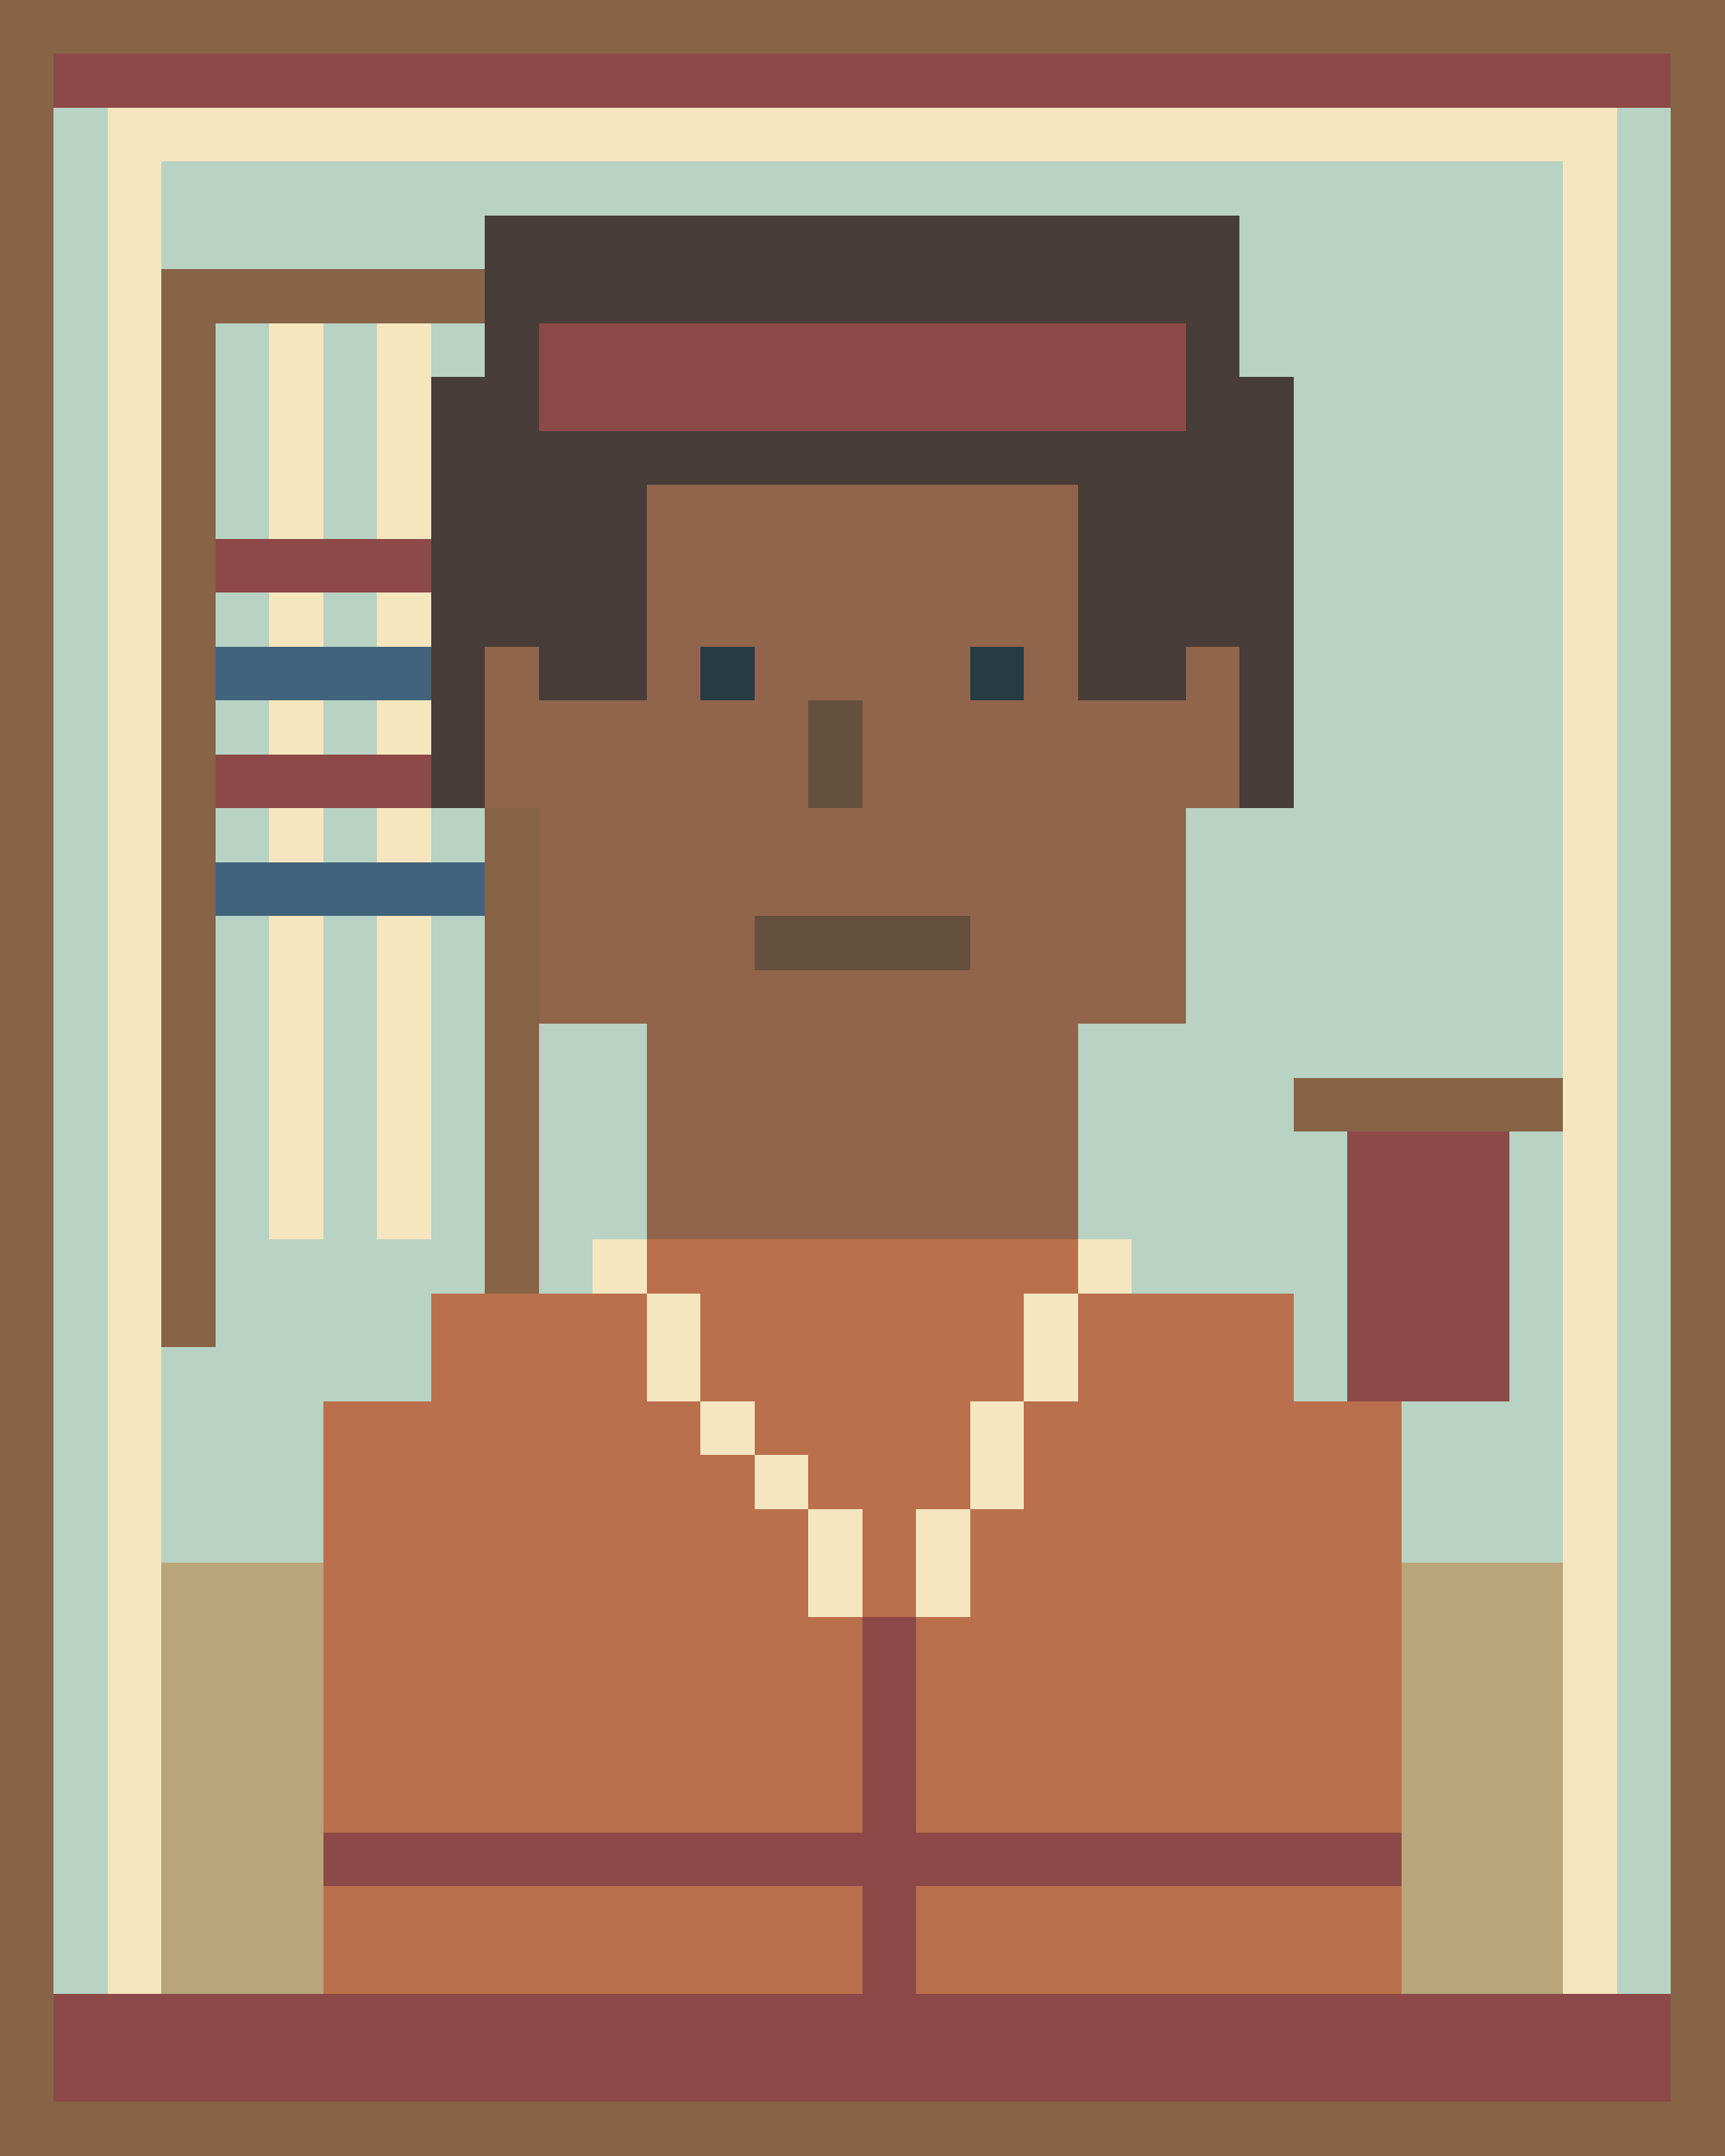
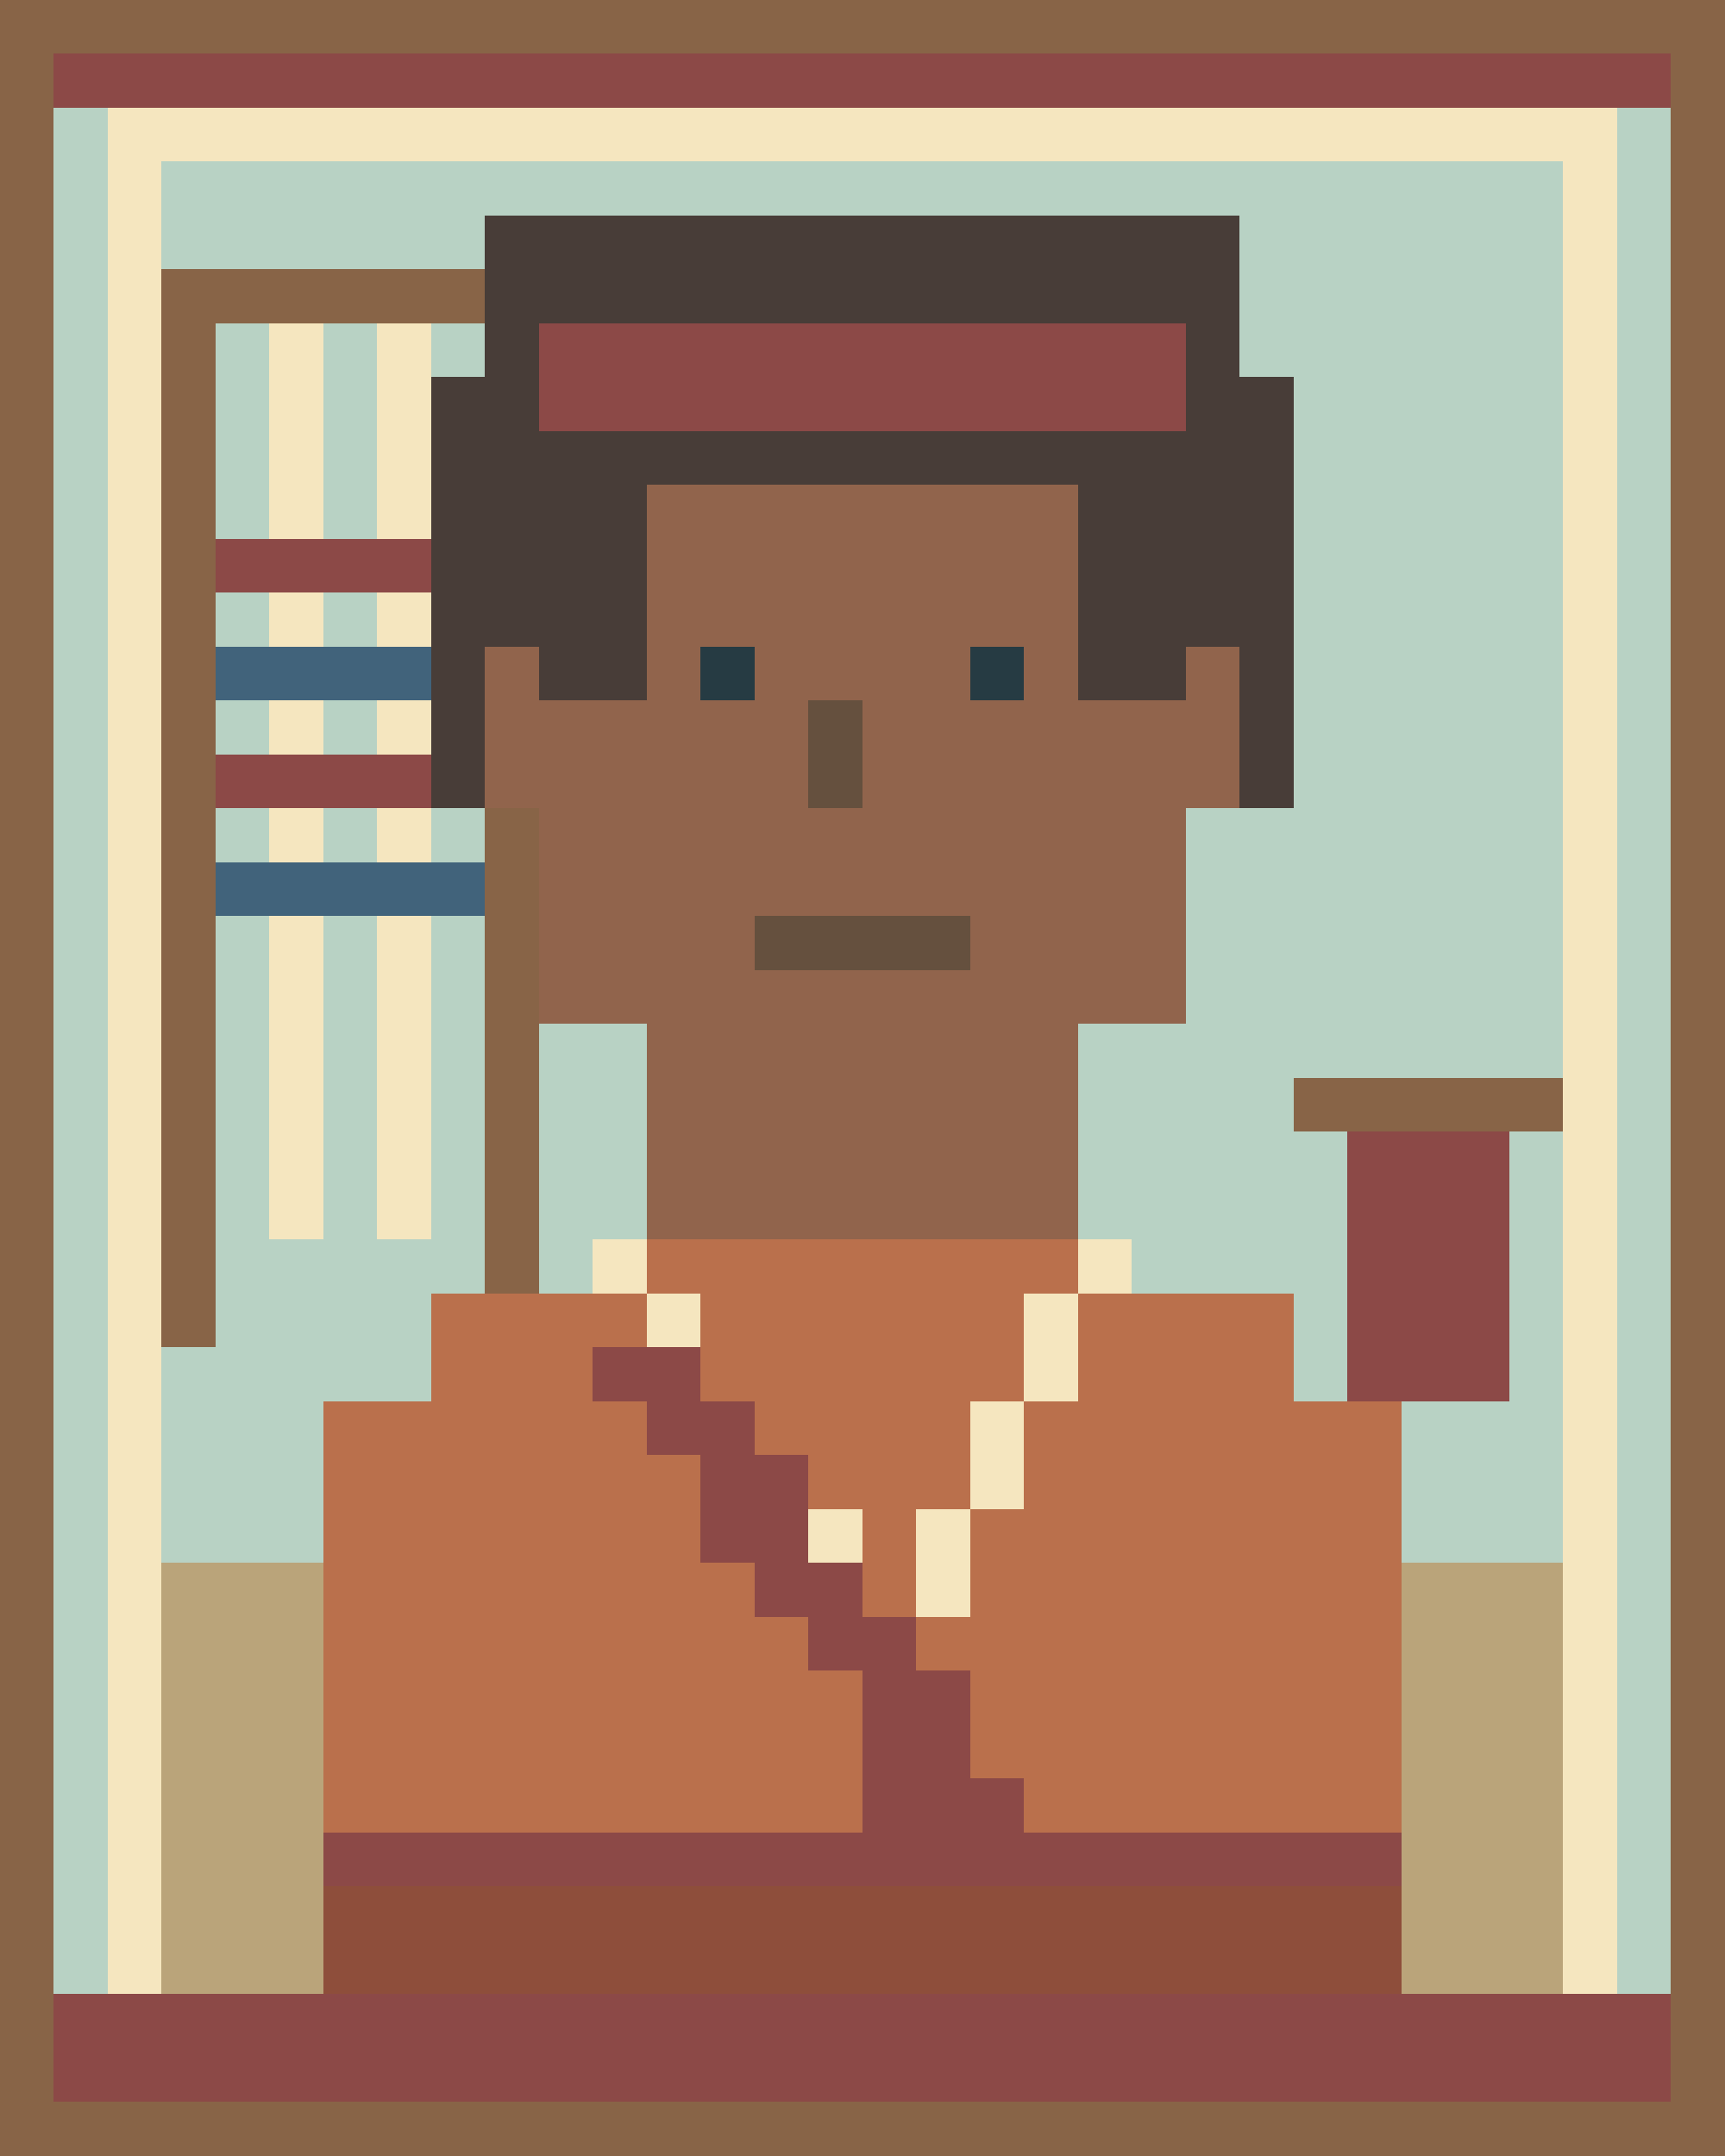
- <svg xmlns="http://www.w3.org/2000/svg" width="32" height="40" viewBox="0 0 32 40" shape-rendering="crispEdges" role="img">
-   <g fill="#263b43">
-     <rect x="13" y="12" width="1" height="1" />
-     <rect x="18" y="12" width="1" height="1" />
+ <svg xmlns="http://www.w3.org/2000/svg" width="32" height="40" viewBox="0 0 32 40" shape-rendering="crispEdges" role="img" data-origin="weaver-household" data-sex="female" data-avatar-variant="2" data-life-stage="adult" data-appearance-key="weaver-household:female:2" data-skin="#91644c" data-hair="#483d38" data-hair-style="headband" data-facial-hair="none" data-robe="#ba704c" data-accent="#8c4947">
+   <g fill="#886447">
+     <rect x="0" y="0" width="32" height="1" />
+     <rect x="0" y="1" width="1" height="38" />
+     <rect x="31" y="1" width="1" height="38" />
+     <rect x="3" y="5" width="6" height="1" />
+     <rect x="3" y="6" width="1" height="19" />
+     <rect x="9" y="15" width="1" height="9" />
+     <rect x="24" y="20" width="5" height="1" />
+     <rect x="0" y="39" width="32" height="1" />
  </g>
-   <g fill="#41637b">
-     <rect x="4" y="12" width="4" height="1" />
-     <rect x="4" y="16" width="5" height="1" />
+   <g fill="#8c4947">
+     <rect x="1" y="1" width="30" height="1" />
+     <rect x="10" y="6" width="12" height="2" />
+     <rect x="4" y="10" width="4" height="1" />
+     <rect x="4" y="14" width="4" height="1" />
+     <rect x="25" y="21" width="3" height="5" />
+     <rect x="11" y="25" width="2" height="1" />
+     <rect x="12" y="26" width="2" height="1" />
+     <rect x="13" y="27" width="2" height="2" />
+     <rect x="14" y="29" width="2" height="1" />
+     <rect x="15" y="30" width="2" height="1" />
+     <rect x="16" y="31" width="2" height="2" />
+     <rect x="16" y="33" width="3" height="1" />
+     <rect x="6" y="34" width="20" height="1" />
+     <rect x="1" y="37" width="30" height="2" />
  </g>
  <g fill="#b8d2c4">
    <rect x="1" y="2" width="1" height="35" />
    <rect x="30" y="2" width="1" height="35" />
    <rect x="3" y="3" width="26" height="1" />
    <rect x="3" y="4" width="6" height="1" />
    <rect x="23" y="4" width="6" height="3" />
    <rect x="4" y="6" width="1" height="4" />
    <rect x="6" y="6" width="1" height="4" />
    <rect x="8" y="6" width="1" height="1" />
    <rect x="24" y="7" width="5" height="8" />
    <rect x="4" y="11" width="1" height="1" />
    <rect x="6" y="11" width="1" height="1" />
    <rect x="4" y="13" width="1" height="1" />
    <rect x="6" y="13" width="1" height="1" />
    <rect x="4" y="15" width="1" height="1" />
    <rect x="6" y="15" width="1" height="1" />
    <rect x="8" y="15" width="1" height="1" />
    <rect x="22" y="15" width="7" height="4" />
    <rect x="4" y="17" width="1" height="6" />
    <rect x="6" y="17" width="1" height="6" />
    <rect x="8" y="17" width="1" height="6" />
    <rect x="10" y="19" width="2" height="4" />
    <rect x="20" y="19" width="9" height="1" />
    <rect x="20" y="20" width="4" height="1" />
    <rect x="20" y="21" width="5" height="2" />
    <rect x="28" y="21" width="1" height="5" />
    <rect x="4" y="23" width="5" height="1" />
    <rect x="10" y="23" width="1" height="1" />
    <rect x="21" y="23" width="4" height="1" />
    <rect x="4" y="24" width="4" height="1" />
    <rect x="24" y="24" width="1" height="2" />
    <rect x="3" y="25" width="5" height="1" />
    <rect x="3" y="26" width="3" height="3" />
    <rect x="26" y="26" width="3" height="3" />
  </g>
  <g fill="#f5e6bf">
    <rect x="2" y="2" width="28" height="1" />
    <rect x="2" y="3" width="1" height="34" />
    <rect x="29" y="3" width="1" height="34" />
    <rect x="5" y="6" width="1" height="4" />
    <rect x="7" y="6" width="1" height="4" />
    <rect x="5" y="11" width="1" height="1" />
    <rect x="7" y="11" width="1" height="1" />
    <rect x="5" y="13" width="1" height="1" />
    <rect x="7" y="13" width="1" height="1" />
    <rect x="5" y="15" width="1" height="1" />
    <rect x="7" y="15" width="1" height="1" />
    <rect x="5" y="17" width="1" height="6" />
    <rect x="7" y="17" width="1" height="6" />
    <rect x="11" y="23" width="1" height="1" />
    <rect x="20" y="23" width="1" height="1" />
-     <rect x="12" y="24" width="1" height="2" />
+     <rect x="12" y="24" width="1" height="1" />
    <rect x="19" y="24" width="1" height="2" />
-     <rect x="13" y="26" width="1" height="1" />
    <rect x="18" y="26" width="1" height="2" />
-     <rect x="14" y="27" width="1" height="1" />
-     <rect x="15" y="28" width="1" height="2" />
+     <rect x="15" y="28" width="1" height="1" />
    <rect x="17" y="28" width="1" height="2" />
  </g>
-   <g fill="#baa47a">
-     <rect x="3" y="29" width="3" height="8" />
-     <rect x="26" y="29" width="3" height="8" />
-   </g>
-   <g fill="#886447">
-     <rect x="0" y="0" width="32" height="1" />
-     <rect x="0" y="1" width="1" height="38" />
-     <rect x="31" y="1" width="1" height="38" />
-     <rect x="3" y="5" width="6" height="1" />
-     <rect x="3" y="6" width="1" height="19" />
-     <rect x="9" y="15" width="1" height="9" />
-     <rect x="24" y="20" width="5" height="1" />
-     <rect x="0" y="39" width="32" height="1" />
-   </g>
-   <g fill="#65503e">
-     <rect x="15" y="13" width="1" height="2" />
-     <rect x="14" y="17" width="4" height="1" />
-   </g>
-   <g fill="#ba704c">
-     <rect x="12" y="23" width="8" height="1" />
-     <rect x="8" y="24" width="4" height="2" />
-     <rect x="13" y="24" width="6" height="2" />
-     <rect x="20" y="24" width="4" height="2" />
-     <rect x="6" y="26" width="7" height="1" />
-     <rect x="14" y="26" width="4" height="1" />
-     <rect x="19" y="26" width="7" height="2" />
-     <rect x="6" y="27" width="8" height="1" />
-     <rect x="15" y="27" width="3" height="1" />
-     <rect x="6" y="28" width="9" height="2" />
-     <rect x="16" y="28" width="1" height="2" />
-     <rect x="18" y="28" width="8" height="2" />
-     <rect x="6" y="30" width="10" height="4" />
-     <rect x="17" y="30" width="9" height="4" />
-     <rect x="6" y="35" width="10" height="2" />
-     <rect x="17" y="35" width="9" height="2" />
-   </g>
-   <g fill="#8c4947">
-     <rect x="1" y="1" width="30" height="1" />
-     <rect x="10" y="6" width="12" height="2" />
-     <rect x="4" y="10" width="4" height="1" />
-     <rect x="4" y="14" width="4" height="1" />
-     <rect x="25" y="21" width="3" height="5" />
-     <rect x="16" y="30" width="1" height="4" />
-     <rect x="6" y="34" width="20" height="1" />
-     <rect x="16" y="35" width="1" height="2" />
-     <rect x="1" y="37" width="30" height="2" />
+   <g fill="#483d38">
+     <rect x="9" y="4" width="14" height="2" />
+     <rect x="9" y="6" width="1" height="1" />
+     <rect x="22" y="6" width="1" height="1" />
+     <rect x="8" y="7" width="2" height="1" />
+     <rect x="22" y="7" width="2" height="1" />
+     <rect x="8" y="8" width="16" height="1" />
+     <rect x="8" y="9" width="4" height="3" />
+     <rect x="20" y="9" width="4" height="3" />
+     <rect x="8" y="12" width="1" height="3" />
+     <rect x="10" y="12" width="2" height="1" />
+     <rect x="20" y="12" width="2" height="1" />
+     <rect x="23" y="12" width="1" height="3" />
  </g>
  <g fill="#91644c">
    <rect x="12" y="9" width="8" height="3" />
    <rect x="9" y="12" width="1" height="1" />
    <rect x="12" y="12" width="1" height="1" />
    <rect x="14" y="12" width="4" height="1" />
    <rect x="19" y="12" width="1" height="1" />
    <rect x="22" y="12" width="1" height="1" />
    <rect x="9" y="13" width="6" height="2" />
    <rect x="16" y="13" width="7" height="2" />
    <rect x="10" y="15" width="12" height="2" />
    <rect x="10" y="17" width="4" height="1" />
    <rect x="18" y="17" width="4" height="1" />
    <rect x="10" y="18" width="12" height="1" />
    <rect x="12" y="19" width="8" height="4" />
  </g>
-   <g fill="#483d38">
-     <rect x="9" y="4" width="14" height="2" />
-     <rect x="9" y="6" width="1" height="1" />
-     <rect x="22" y="6" width="1" height="1" />
-     <rect x="8" y="7" width="2" height="1" />
-     <rect x="22" y="7" width="2" height="1" />
-     <rect x="8" y="8" width="16" height="1" />
-     <rect x="8" y="9" width="4" height="3" />
-     <rect x="20" y="9" width="4" height="3" />
-     <rect x="8" y="12" width="1" height="3" />
-     <rect x="10" y="12" width="2" height="1" />
-     <rect x="20" y="12" width="2" height="1" />
-     <rect x="23" y="12" width="1" height="3" />
+   <g fill="#41637b">
+     <rect x="4" y="12" width="4" height="1" />
+     <rect x="4" y="16" width="5" height="1" />
+   </g>
+   <g fill="#263b43">
+     <rect x="13" y="12" width="1" height="1" />
+     <rect x="18" y="12" width="1" height="1" />
+   </g>
+   <g fill="#65503e">
+     <rect x="15" y="13" width="1" height="2" />
+     <rect x="14" y="17" width="4" height="1" />
+   </g>
+   <g fill="#ba704c">
+     <rect x="12" y="23" width="8" height="1" />
+     <rect x="8" y="24" width="4" height="1" />
+     <rect x="13" y="24" width="6" height="2" />
+     <rect x="20" y="24" width="4" height="2" />
+     <rect x="8" y="25" width="3" height="1" />
+     <rect x="6" y="26" width="6" height="1" />
+     <rect x="14" y="26" width="4" height="1" />
+     <rect x="19" y="26" width="7" height="2" />
+     <rect x="6" y="27" width="7" height="2" />
+     <rect x="15" y="27" width="3" height="1" />
+     <rect x="16" y="28" width="1" height="2" />
+     <rect x="18" y="28" width="8" height="2" />
+     <rect x="6" y="29" width="8" height="1" />
+     <rect x="6" y="30" width="9" height="1" />
+     <rect x="17" y="30" width="9" height="1" />
+     <rect x="6" y="31" width="10" height="3" />
+     <rect x="18" y="31" width="8" height="2" />
+     <rect x="19" y="33" width="7" height="1" />
+   </g>
+   <g fill="#baa47a">
+     <rect x="3" y="29" width="3" height="8" />
+     <rect x="26" y="29" width="3" height="8" />
+   </g>
+   <g fill="#8e4e3b">
+     <rect x="6" y="35" width="20" height="2" />
  </g>
</svg>
